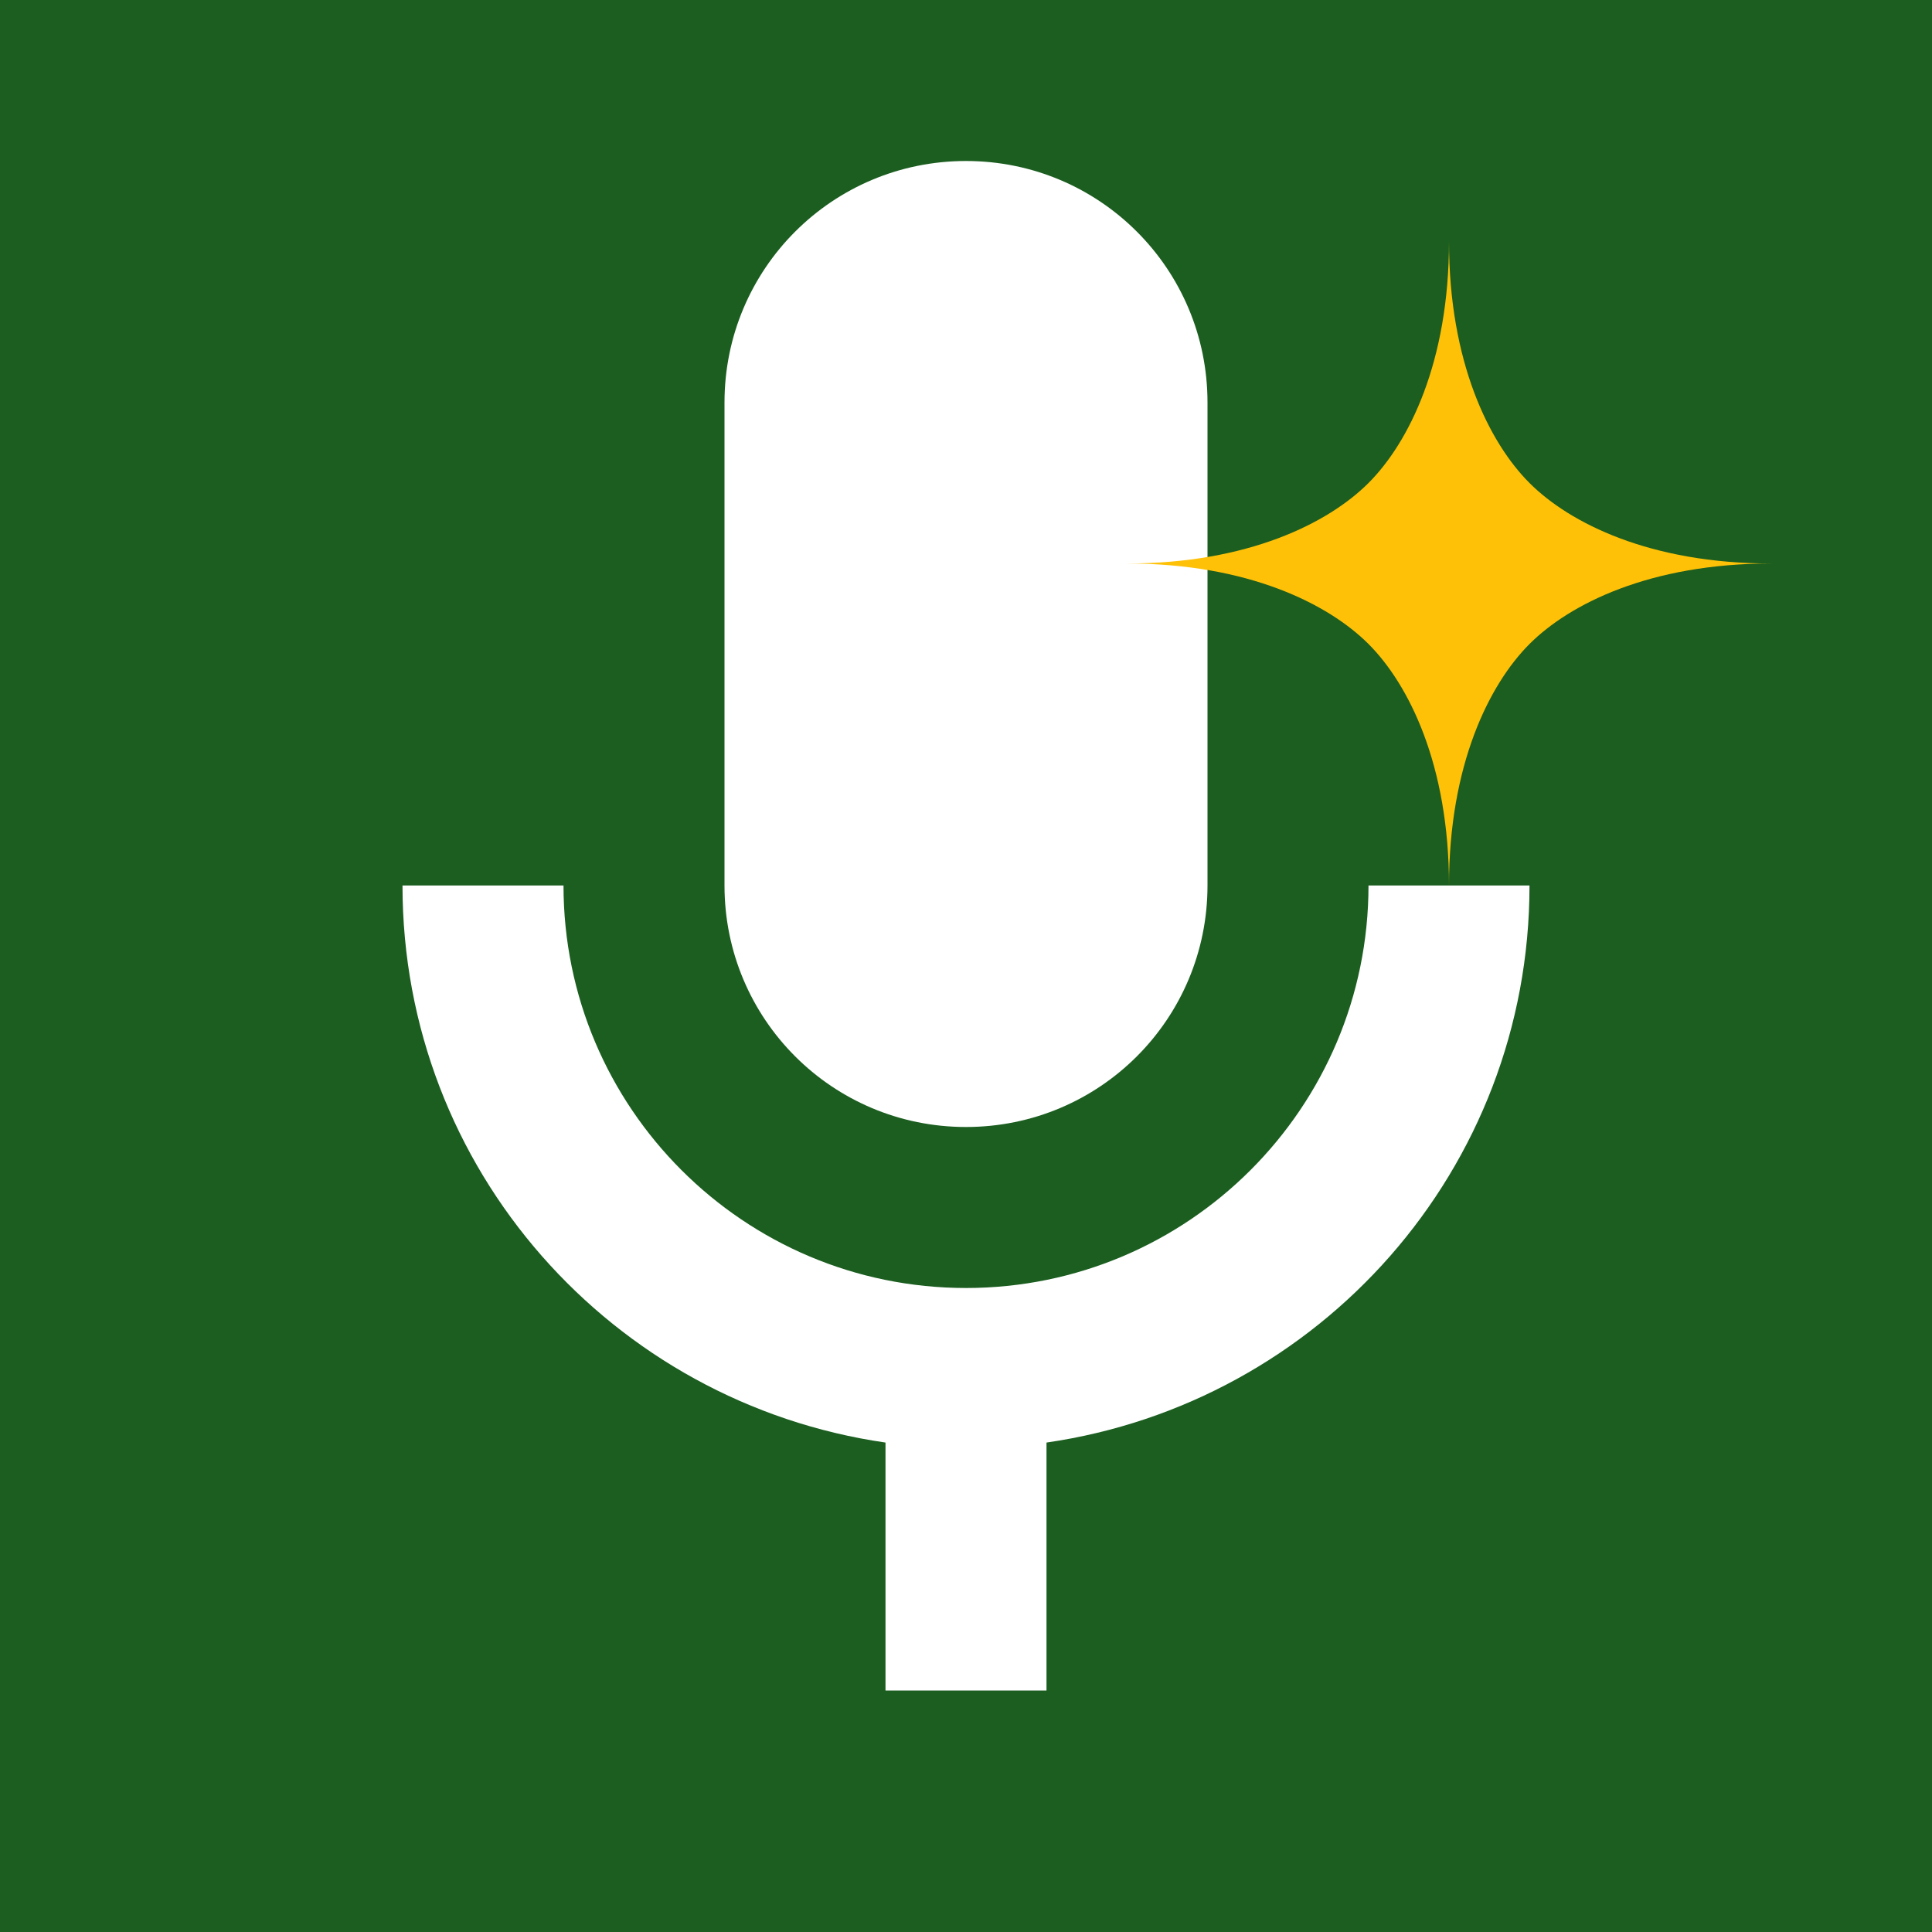
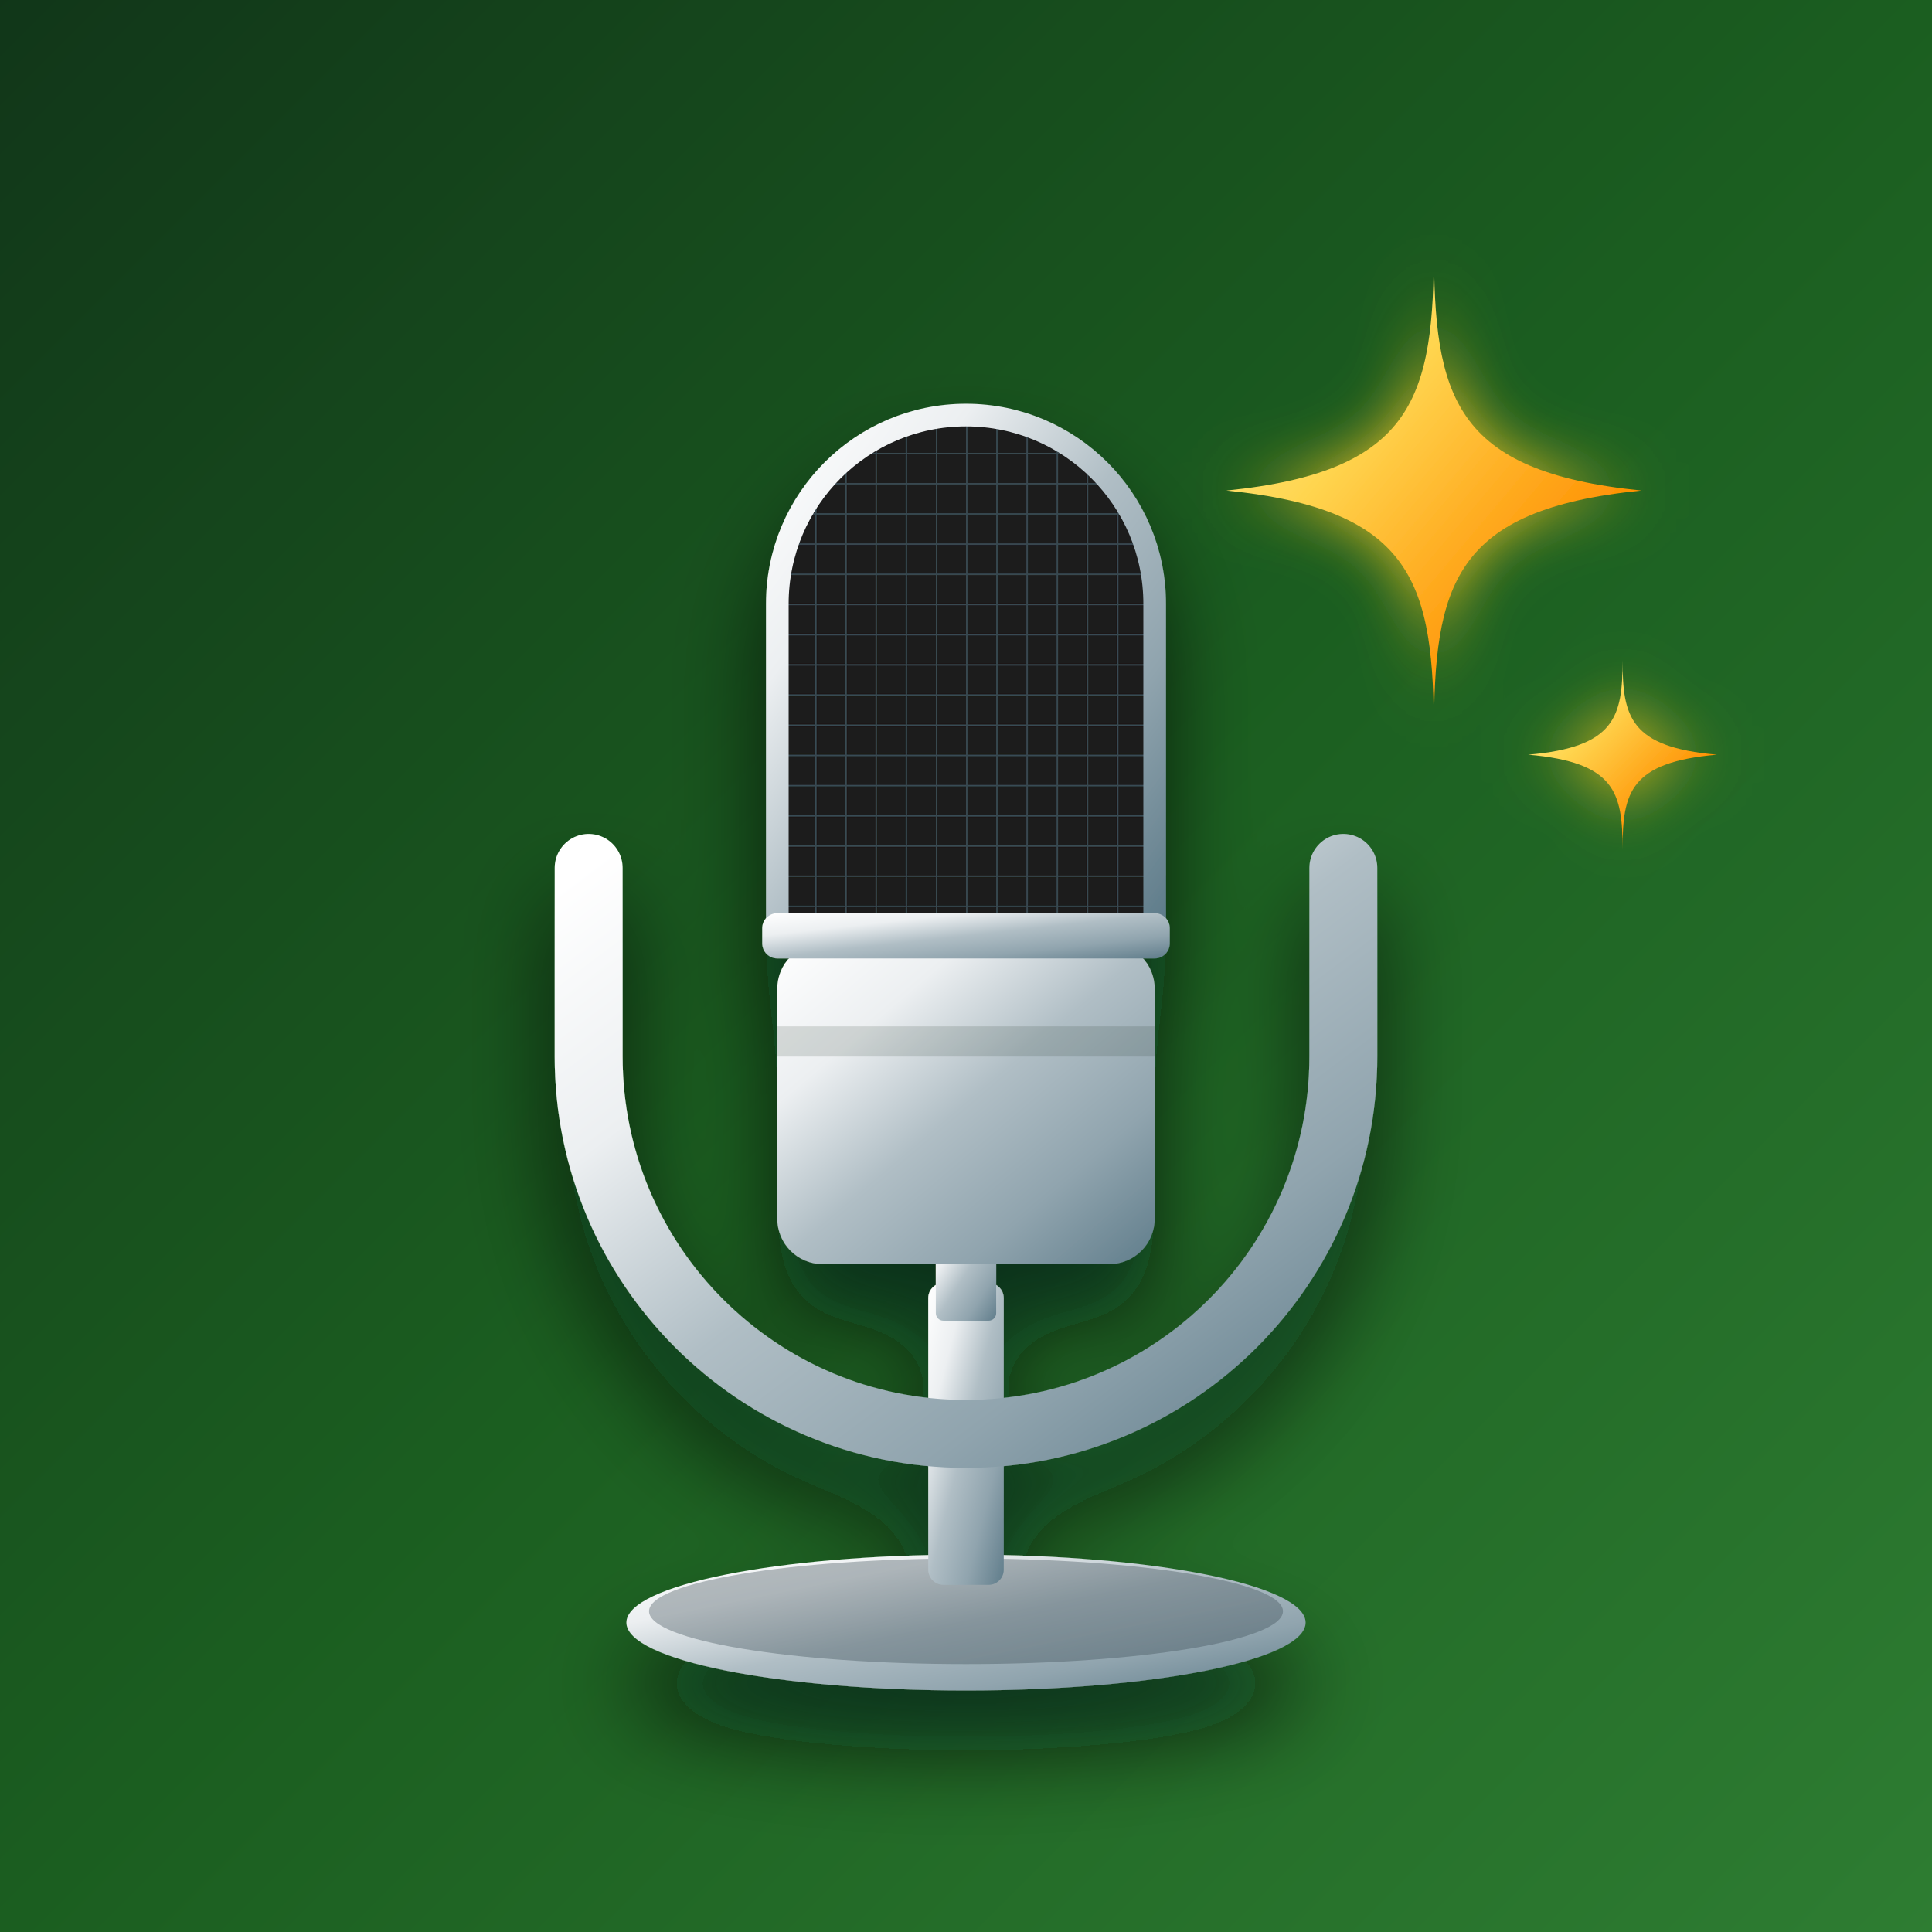
- <svg xmlns="http://www.w3.org/2000/svg" width="512" height="512" viewBox="0 0 24 24">
-   <rect width="24" height="24" fill="#1B5E20" />
-   <path fill="#FFFFFF" d="M12,14c1.66,0 3,-1.34 3,-3V5c0,-1.66 -1.34,-3 -3,-3S9,3.34 9,5v6C9,12.66 10.34,14 12,14z" />
-   <path fill="#FFFFFF" d="M17,11c0,2.76 -2.24,5 -5,5s-5,-2.24 -5,-5H5c0,3.53 2.61,6.43 6,6.92V21h2v-3.08c3.39,-0.49 6,-3.39 6,-6.92H17z" />
-   <path fill="#FFC107" d="M18,3 C18,4.5 18.5,5.5 19,6 C19.5,6.5 20.5,7 22,7 C20.5,7 19.5,7.5 19,8 C18.5,8.5 18,9.5 18,11 C18,9.5 17.5,8.5 17,8 C16.5,7.5 15.5,7 14,7 C15.5,7 16.5,6.5 17,6 C17.5,5.5 18,4.5 18,3 Z" />
+ <svg xmlns="http://www.w3.org/2000/svg" width="512" height="512" viewBox="0 0 512 512">
+   <defs>
+     <linearGradient id="bg-grad" x1="0%" y1="0%" x2="100%" y2="100%">
+       <stop offset="0%" stop-color="#113619" />
+       <stop offset="50%" stop-color="#1B5E20" />
+       <stop offset="100%" stop-color="#2E7D32" />
+     </linearGradient>
+     <linearGradient id="chrome-grad" x1="0%" y1="0%" x2="100%" y2="100%">
+       <stop offset="0%" stop-color="#FFFFFF" />
+       <stop offset="25%" stop-color="#ECEFF1" />
+       <stop offset="50%" stop-color="#B0BEC5" />
+       <stop offset="75%" stop-color="#90A4AE" />
+       <stop offset="100%" stop-color="#607D8B" />
+     </linearGradient>
+     <linearGradient id="gold-grad" x1="0%" y1="0%" x2="100%" y2="100%">
+       <stop offset="0%" stop-color="#FFF59D" />
+       <stop offset="35%" stop-color="#FFD54F" />
+       <stop offset="75%" stop-color="#FF8F00" />
+       <stop offset="100%" stop-color="#E65100" />
+     </linearGradient>
+     <pattern id="grille-mesh" width="8" height="8" patternUnits="userSpaceOnUse">
+       <rect width="8" height="8" fill="#1C1C1C" />
+       <path d="M 0,0 L 8,0" stroke="#37474F" stroke-width="0.8" />
+       <path d="M 0,0 L 0,8" stroke="#37474F" stroke-width="0.8" />
+     </pattern>
+     <filter id="mic-shadow" x="-20%" y="-20%" width="140%" height="140%">
+       <feDropShadow dx="0" dy="16" stdDeviation="12" flood-color="#041508" flood-opacity="0.65" />
+     </filter>
+     <filter id="gold-glow" x="-30%" y="-30%" width="160%" height="160%">
+       <feDropShadow dx="0" dy="0" stdDeviation="8" flood-color="#FFCA28" flood-opacity="0.85" />
+     </filter>
+   </defs>
+   <rect width="512" height="512" fill="url(#bg-grad)" />
+   <g filter="url(#mic-shadow)">
+     <ellipse cx="256" cy="430" rx="90" ry="18" fill="url(#chrome-grad)" />
+     <ellipse cx="256" cy="427" rx="84" ry="14" fill="#37474F" opacity="0.35" />
+     <rect x="246" y="340" width="20" height="80" rx="4" fill="url(#chrome-grad)" />
+     <rect x="248" y="325" width="16" height="25" rx="2" fill="url(#chrome-grad)" />
+     <path d="M156,230 v50 A100,100 0 0,0 356,280 v-50" fill="none" stroke="url(#chrome-grad)" stroke-width="18" stroke-linecap="round" />
+     <rect x="206" y="250" width="100" height="85" rx="12" fill="url(#chrome-grad)" />
+     <rect x="206" y="272" width="100" height="8" fill="#1C3122" opacity="0.15" />
+     <clipPath id="capsule-clip">
+       <path d="M206,245 v-85 a50,50 0 0,1 100,0 v85 z" />
+     </clipPath>
+     <path d="M206,245 v-85 a50,50 0 0,1 100,0 v85 z" fill="#1C1C1C" />
+     <path d="M206,245 v-85 a50,50 0 0,1 100,0 v85 z" fill="url(#grille-mesh)" clip-path="url(#capsule-clip)" />
+     <path d="M206,245 v-85 a50,50 0 0,1 100,0 v85" fill="none" stroke="url(#chrome-grad)" stroke-width="6" />
+     <rect x="202" y="242" width="108" height="12" rx="4" fill="url(#chrome-grad)" />
+   </g>
+   <g filter="url(#gold-glow)">
+     <path fill="url(#gold-grad)" d="M 380,65 C 380,105 385,125 435,130 C 385,135 380,155 380,195 C 380,155 375,135 325,130 C 375,125 380,105 380,65 Z" />
+     <path fill="url(#gold-grad)" d="M 430,175 C 430,190 432,198 455,200 C 432,202 430,210 430,225 C 430,210 428,202 405,200 C 428,198 430,190 430,175 Z" />
+   </g>
</svg>
